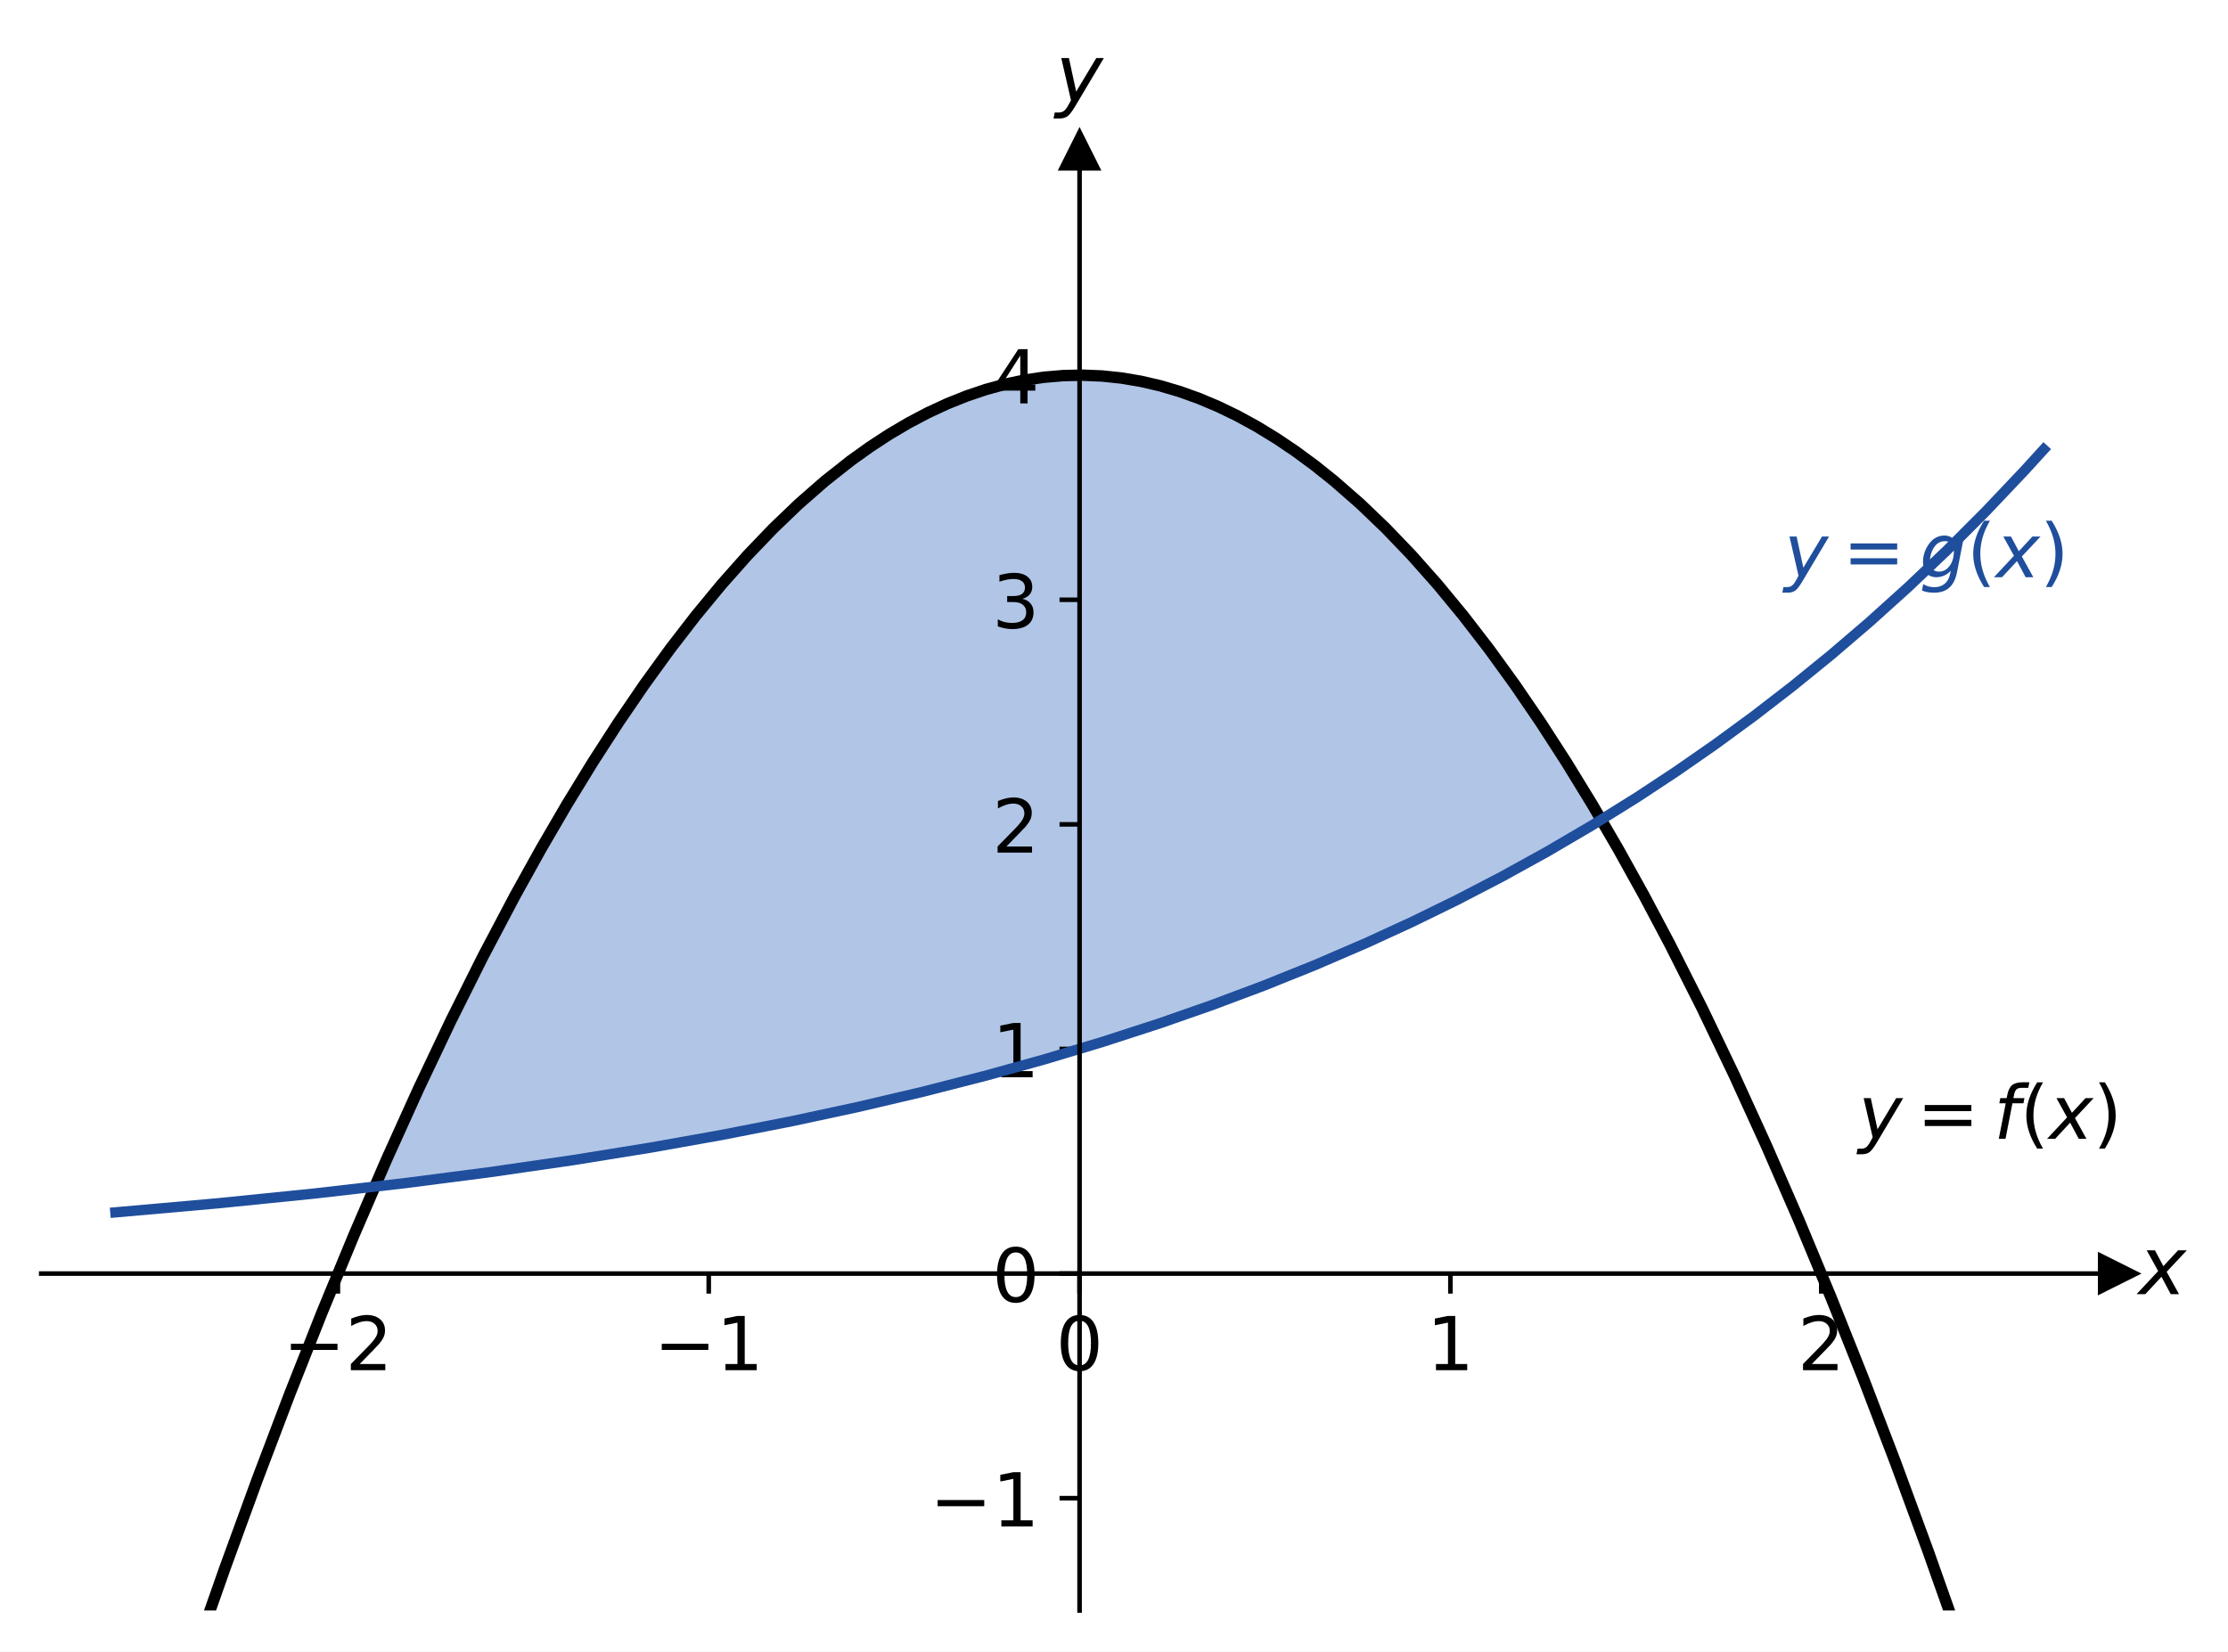
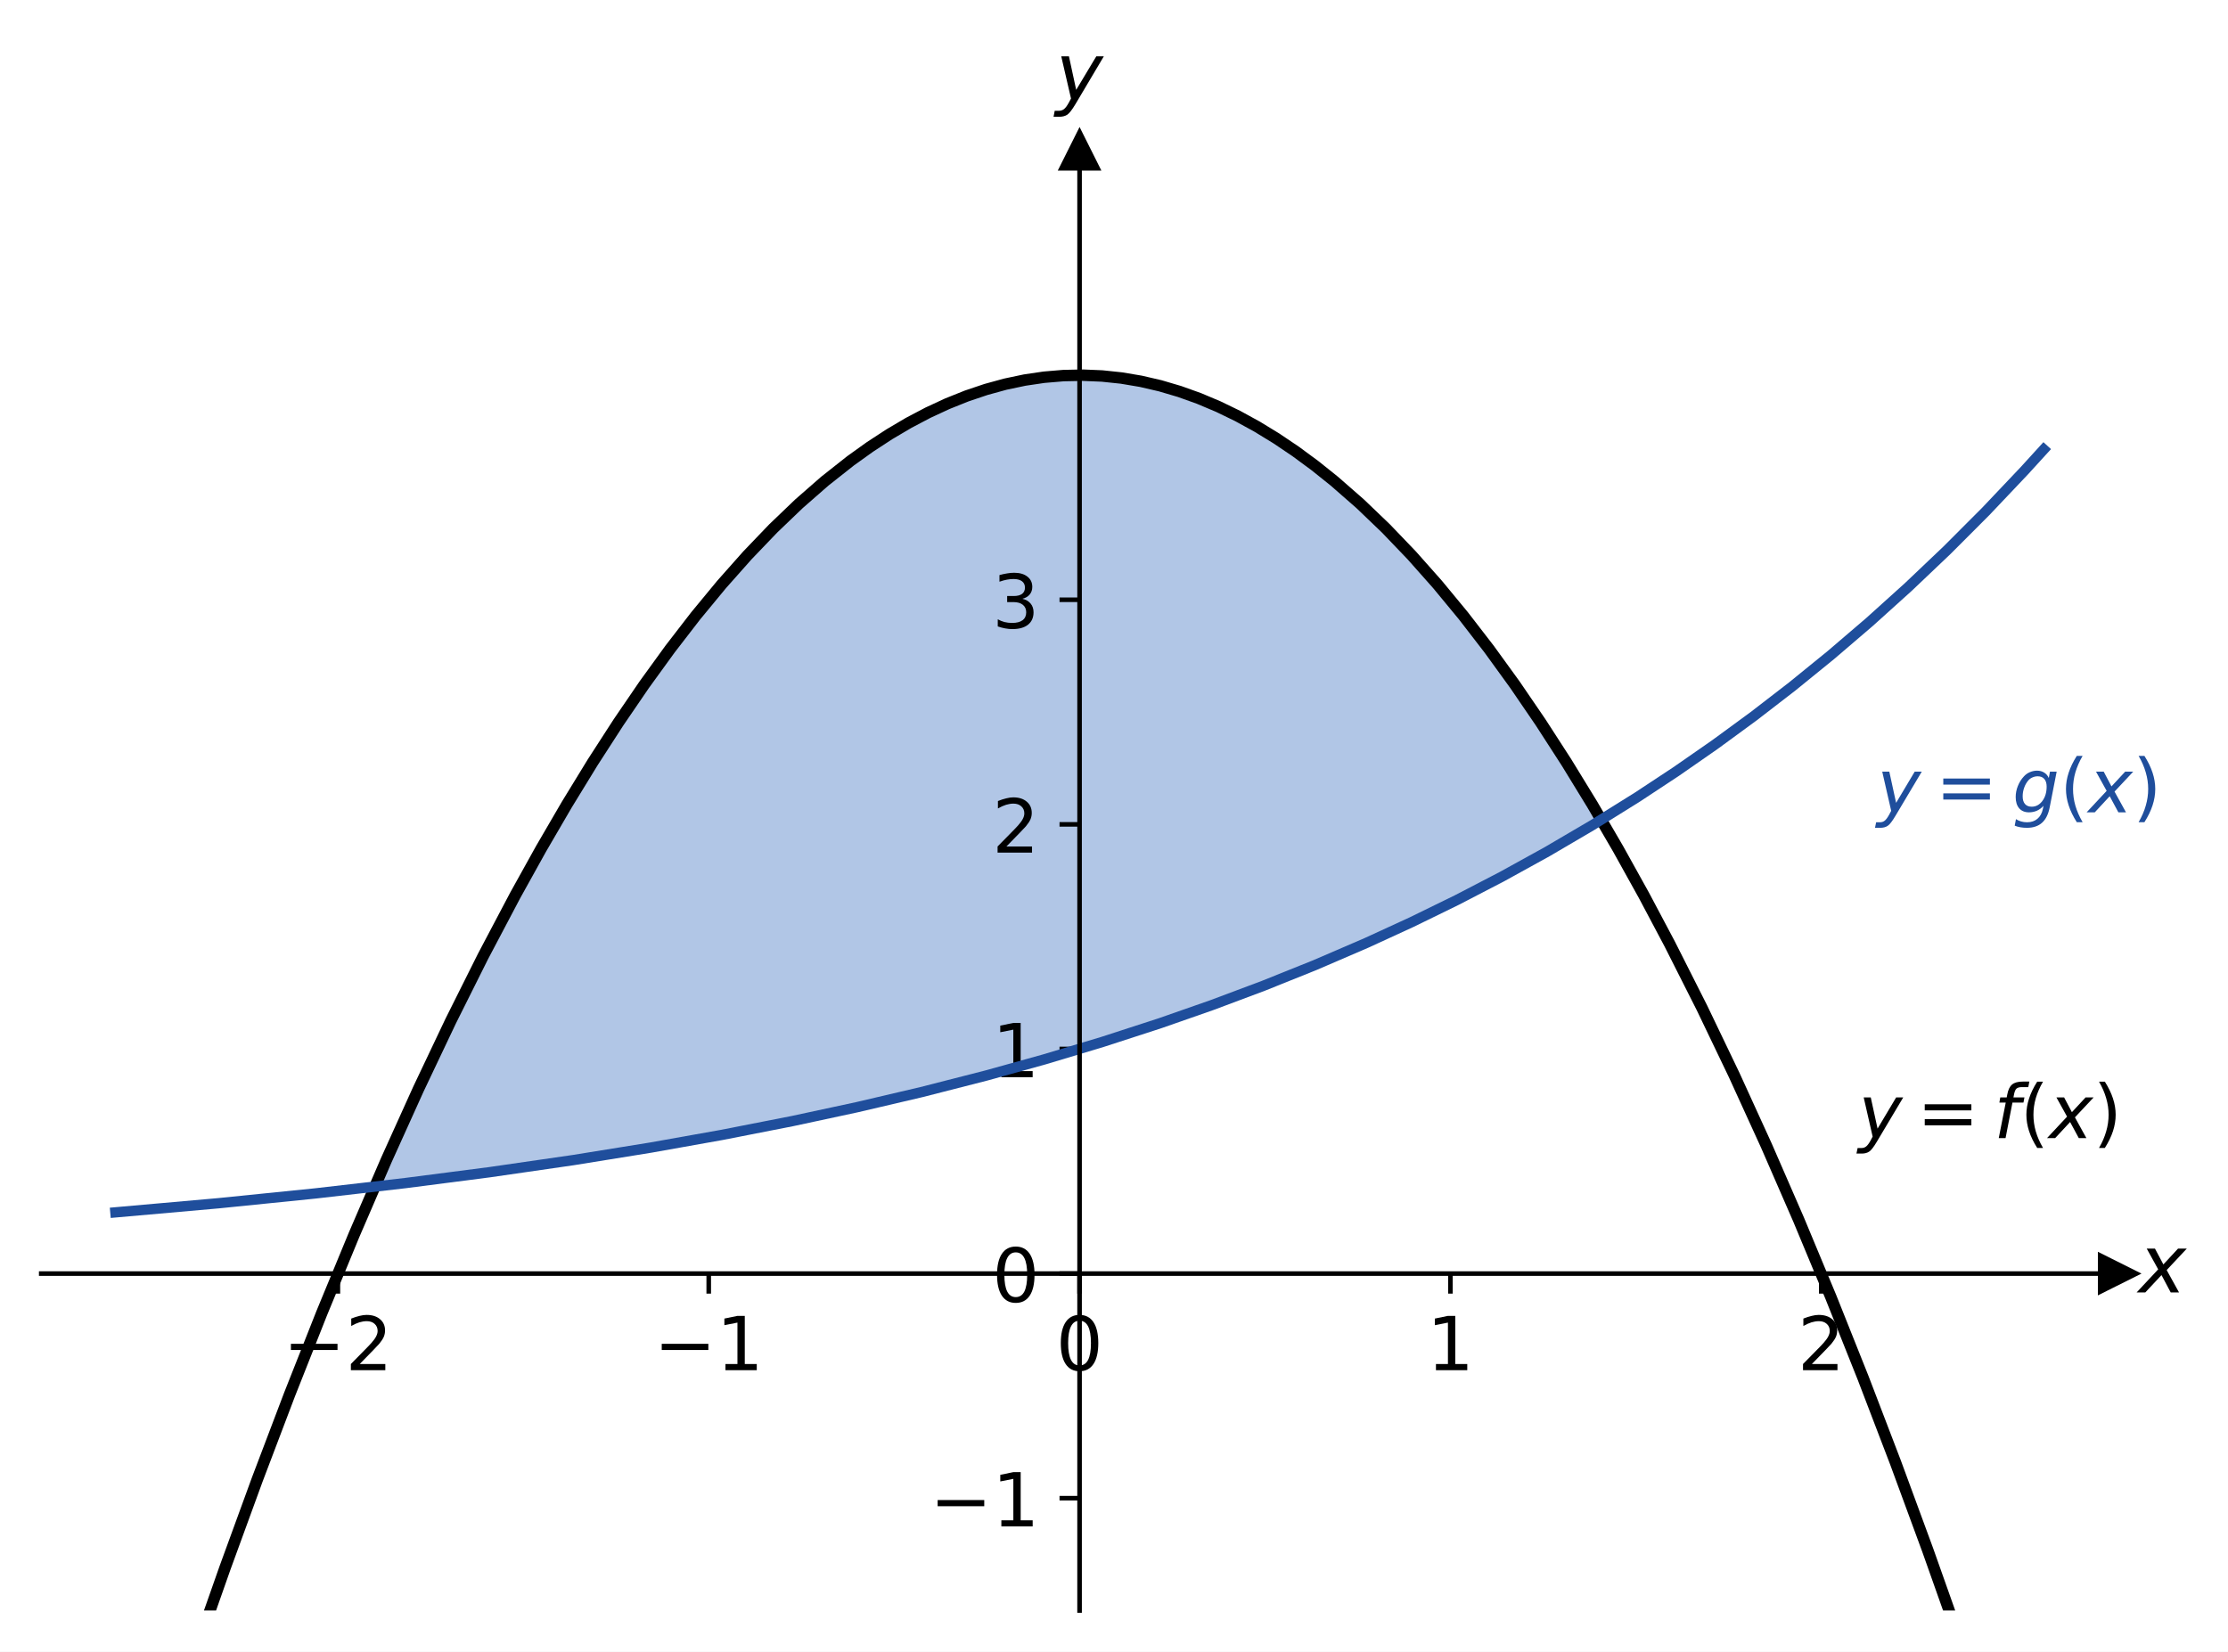
<svg xmlns="http://www.w3.org/2000/svg" xmlns:xlink="http://www.w3.org/1999/xlink" width="389.127pt" height="288.524pt" viewBox="0 0 389.127 288.524" version="1.1">
  <defs>
    <style type="text/css">*{stroke-linejoin: round; stroke-linecap: butt}</style>
  </defs>
  <g id="figure_1">
    <g id="patch_1">
      <path d="M 0 288.524  L 389.127 288.524  L 389.127 0  L 0 0  z " style="fill: #ffffff" />
    </g>
    <g id="axes_1">
      <g id="patch_2">
        <path d="M 7.2 281.324  L 369.9 281.324  L 369.9 26.3  L 7.2 26.3  z " style="fill: #ffffff" />
      </g>
      <g id="FillBetweenPolyCollection_1">
        <defs>
-           <path id="mb5c3cac51f" d="M 65.433 -81.218  L 65.433 -81.218  L 66.509 -81.345  L 67.586 -81.473  L 68.662 -81.601  L 69.739 -81.731  L 70.815 -81.862  L 71.892 -81.994  L 72.969 -82.127  L 74.045 -82.261  L 75.122 -82.396  L 76.198 -82.533  L 77.275 -82.67  L 78.351 -82.809  L 79.428 -82.949  L 80.505 -83.09  L 81.581 -83.232  L 82.658 -83.375  L 83.734 -83.52  L 84.811 -83.666  L 85.887 -83.813  L 86.964 -83.961  L 88.041 -84.111  L 89.117 -84.261  L 90.194 -84.413  L 91.27 -84.566  L 92.347 -84.721  L 93.423 -84.877  L 94.5 -85.034  L 95.577 -85.192  L 96.653 -85.352  L 97.73 -85.513  L 98.806 -85.676  L 99.883 -85.839  L 100.959 -86.004  L 102.036 -86.171  L 103.113 -86.339  L 104.189 -86.508  L 105.266 -86.679  L 106.342 -86.851  L 107.419 -87.025  L 108.495 -87.2  L 109.572 -87.376  L 110.649 -87.554  L 111.725 -87.734  L 112.802 -87.915  L 113.878 -88.097  L 114.955 -88.281  L 116.031 -88.466  L 117.108 -88.654  L 118.185 -88.842  L 119.261 -89.032  L 120.338 -89.224  L 121.414 -89.418  L 122.491 -89.613  L 123.568 -89.809  L 124.644 -90.007  L 125.721 -90.207  L 126.797 -90.409  L 127.874 -90.612  L 128.95 -90.817  L 130.027 -91.024  L 131.104 -91.232  L 132.18 -91.442  L 133.257 -91.654  L 134.333 -91.868  L 135.41 -92.084  L 136.486 -92.301  L 137.563 -92.52  L 138.64 -92.741  L 139.716 -92.963  L 140.793 -93.188  L 141.869 -93.415  L 142.946 -93.643  L 144.022 -93.873  L 145.099 -94.105  L 146.176 -94.339  L 147.252 -94.576  L 148.329 -94.814  L 149.405 -95.054  L 150.482 -95.296  L 151.558 -95.54  L 152.635 -95.786  L 153.712 -96.034  L 154.788 -96.284  L 155.865 -96.537  L 156.941 -96.791  L 158.018 -97.047  L 159.094 -97.306  L 160.171 -97.567  L 161.248 -97.83  L 162.324 -98.095  L 163.401 -98.363  L 164.477 -98.632  L 165.554 -98.904  L 166.63 -99.178  L 167.707 -99.455  L 168.784 -99.734  L 169.86 -100.015  L 170.937 -100.298  L 172.013 -100.584  L 173.09 -100.872  L 174.166 -101.163  L 175.243 -101.456  L 176.32 -101.751  L 177.396 -102.049  L 178.473 -102.35  L 179.549 -102.653  L 180.626 -102.958  L 181.702 -103.266  L 182.779 -103.577  L 183.856 -103.89  L 184.932 -104.206  L 186.009 -104.524  L 187.085 -104.845  L 188.162 -105.169  L 189.238 -105.495  L 190.315 -105.824  L 191.392 -106.156  L 192.468 -106.491  L 193.545 -106.829  L 194.621 -107.169  L 195.698 -107.512  L 196.774 -107.858  L 197.851 -108.207  L 198.928 -108.559  L 200.004 -108.913  L 201.081 -109.271  L 202.157 -109.632  L 203.234 -109.996  L 204.31 -110.362  L 205.387 -110.732  L 206.464 -111.105  L 207.54 -111.481  L 208.617 -111.86  L 209.693 -112.242  L 210.77 -112.628  L 211.846 -113.017  L 212.923 -113.409  L 214 -113.804  L 215.076 -114.202  L 216.153 -114.604  L 217.229 -115.009  L 218.306 -115.418  L 219.382 -115.83  L 220.459 -116.245  L 221.536 -116.664  L 222.612 -117.087  L 223.689 -117.513  L 224.765 -117.942  L 225.842 -118.375  L 226.918 -118.812  L 227.995 -119.252  L 229.072 -119.696  L 230.148 -120.144  L 231.225 -120.595  L 232.301 -121.05  L 233.378 -121.509  L 234.454 -121.972  L 235.531 -122.439  L 236.608 -122.91  L 237.684 -123.384  L 238.761 -123.863  L 239.837 -124.345  L 240.914 -124.832  L 241.99 -125.322  L 243.067 -125.817  L 244.144 -126.315  L 245.22 -126.818  L 246.297 -127.326  L 247.373 -127.837  L 248.45 -128.353  L 249.527 -128.873  L 250.603 -129.397  L 251.68 -129.925  L 252.756 -130.459  L 253.833 -130.996  L 254.909 -131.538  L 255.986 -132.085  L 257.063 -132.636  L 258.139 -133.191  L 259.216 -133.752  L 260.292 -134.317  L 261.369 -134.886  L 262.445 -135.461  L 263.522 -136.04  L 264.599 -136.624  L 265.675 -137.213  L 266.752 -137.807  L 267.828 -138.406  L 268.905 -139.01  L 269.981 -139.619  L 271.058 -140.233  L 272.135 -140.852  L 273.211 -141.476  L 274.288 -142.105  L 275.364 -142.74  L 276.441 -143.38  L 277.517 -144.025  L 278.594 -144.676  L 279.671 -145.332  L 279.671 -145.332  L 279.671 -145.332  L 278.594 -147.157  L 277.517 -148.959  L 276.441 -150.74  L 275.364 -152.499  L 274.288 -154.236  L 273.211 -155.952  L 272.135 -157.646  L 271.058 -159.319  L 269.981 -160.969  L 268.905 -162.599  L 267.828 -164.206  L 266.752 -165.792  L 265.675 -167.356  L 264.599 -168.898  L 263.522 -170.419  L 262.445 -171.918  L 261.369 -173.395  L 260.292 -174.85  L 259.216 -176.284  L 258.139 -177.697  L 257.063 -179.087  L 255.986 -180.456  L 254.909 -181.803  L 253.833 -183.129  L 252.756 -184.433  L 251.68 -185.715  L 250.603 -186.975  L 249.527 -188.214  L 248.45 -189.431  L 247.373 -190.627  L 246.297 -191.8  L 245.22 -192.952  L 244.144 -194.083  L 243.067 -195.192  L 241.99 -196.279  L 240.914 -197.344  L 239.837 -198.388  L 238.761 -199.41  L 237.684 -200.41  L 236.608 -201.389  L 235.531 -202.346  L 234.454 -203.281  L 233.378 -204.194  L 232.301 -205.086  L 231.225 -205.957  L 230.148 -206.805  L 229.072 -207.632  L 227.995 -208.437  L 226.918 -209.221  L 225.842 -209.983  L 224.765 -210.723  L 223.689 -211.441  L 222.612 -212.138  L 221.536 -212.813  L 220.459 -213.466  L 219.382 -214.098  L 218.306 -214.708  L 217.229 -215.297  L 216.153 -215.863  L 215.076 -216.408  L 214 -216.932  L 212.923 -217.433  L 211.846 -217.913  L 210.77 -218.372  L 209.693 -218.808  L 208.617 -219.223  L 207.54 -219.617  L 206.464 -219.988  L 205.387 -220.338  L 204.31 -220.666  L 203.234 -220.973  L 202.157 -221.258  L 201.081 -221.521  L 200.004 -221.762  L 198.928 -221.982  L 197.851 -222.18  L 196.774 -222.357  L 195.698 -222.512  L 194.621 -222.645  L 193.545 -222.756  L 192.468 -222.846  L 191.392 -222.914  L 190.315 -222.96  L 189.238 -222.985  L 188.162 -222.988  L 187.085 -222.969  L 186.009 -222.929  L 184.932 -222.867  L 183.856 -222.783  L 182.779 -222.678  L 181.702 -222.551  L 180.626 -222.402  L 179.549 -222.232  L 178.473 -222.04  L 177.396 -221.826  L 176.32 -221.59  L 175.243 -221.333  L 174.166 -221.055  L 173.09 -220.754  L 172.013 -220.432  L 170.937 -220.088  L 169.86 -219.722  L 168.784 -219.335  L 167.707 -218.926  L 166.63 -218.496  L 165.554 -218.043  L 164.477 -217.57  L 163.401 -217.074  L 162.324 -216.557  L 161.248 -216.018  L 160.171 -215.457  L 159.094 -214.875  L 158.018 -214.271  L 156.941 -213.645  L 155.865 -212.998  L 154.788 -212.328  L 153.712 -211.638  L 152.635 -210.925  L 151.558 -210.191  L 150.482 -209.435  L 149.405 -208.658  L 148.329 -207.859  L 147.252 -207.038  L 146.176 -206.195  L 145.099 -205.331  L 144.022 -204.445  L 142.946 -203.538  L 141.869 -202.609  L 140.793 -201.658  L 139.716 -200.685  L 138.64 -199.691  L 137.563 -198.675  L 136.486 -197.637  L 135.41 -196.578  L 134.333 -195.497  L 133.257 -194.394  L 132.18 -193.27  L 131.104 -192.124  L 130.027 -190.956  L 128.95 -189.767  L 127.874 -188.556  L 126.797 -187.323  L 125.721 -186.069  L 124.644 -184.792  L 123.568 -183.495  L 122.491 -182.175  L 121.414 -180.834  L 120.338 -179.471  L 119.261 -178.087  L 118.185 -176.68  L 117.108 -175.253  L 116.031 -173.803  L 114.955 -172.332  L 113.878 -170.839  L 112.802 -169.324  L 111.725 -167.788  L 110.649 -166.23  L 109.572 -164.65  L 108.495 -163.049  L 107.419 -161.426  L 106.342 -159.781  L 105.266 -158.115  L 104.189 -156.427  L 103.113 -154.717  L 102.036 -152.986  L 100.959 -151.233  L 99.883 -149.458  L 98.806 -147.662  L 97.73 -145.843  L 96.653 -144.004  L 95.577 -142.142  L 94.5 -140.259  L 93.423 -138.354  L 92.347 -136.428  L 91.27 -134.479  L 90.194 -132.51  L 89.117 -130.518  L 88.041 -128.505  L 86.964 -126.47  L 85.887 -124.413  L 84.811 -122.335  L 83.734 -120.235  L 82.658 -118.113  L 81.581 -115.97  L 80.505 -113.805  L 79.428 -111.618  L 78.351 -109.41  L 77.275 -107.18  L 76.198 -104.928  L 75.122 -102.655  L 74.045 -100.36  L 72.969 -98.043  L 71.892 -95.704  L 70.815 -93.344  L 69.739 -90.963  L 68.662 -88.559  L 67.586 -86.134  L 66.509 -83.687  L 65.433 -81.218  z " style="stroke: #9db8e0; stroke-opacity: 0.8" />
+           <path id="mc28c063ae7" d="M 65.433 -81.218  L 65.433 -81.218  L 66.509 -81.345  L 67.586 -81.473  L 68.662 -81.601  L 69.739 -81.731  L 70.815 -81.862  L 71.892 -81.994  L 72.969 -82.127  L 74.045 -82.261  L 75.122 -82.396  L 76.198 -82.533  L 77.275 -82.67  L 78.351 -82.809  L 79.428 -82.949  L 80.505 -83.09  L 81.581 -83.232  L 82.658 -83.375  L 83.734 -83.52  L 84.811 -83.666  L 85.887 -83.813  L 86.964 -83.961  L 88.041 -84.111  L 89.117 -84.261  L 90.194 -84.413  L 91.27 -84.566  L 92.347 -84.721  L 93.423 -84.877  L 94.5 -85.034  L 95.577 -85.192  L 96.653 -85.352  L 97.73 -85.513  L 98.806 -85.676  L 99.883 -85.839  L 100.959 -86.004  L 102.036 -86.171  L 103.113 -86.339  L 104.189 -86.508  L 105.266 -86.679  L 106.342 -86.851  L 107.419 -87.025  L 108.495 -87.2  L 109.572 -87.376  L 110.649 -87.554  L 111.725 -87.734  L 112.802 -87.915  L 113.878 -88.097  L 114.955 -88.281  L 116.031 -88.466  L 117.108 -88.654  L 118.185 -88.842  L 119.261 -89.032  L 120.338 -89.224  L 121.414 -89.418  L 122.491 -89.613  L 123.568 -89.809  L 124.644 -90.007  L 125.721 -90.207  L 126.797 -90.409  L 127.874 -90.612  L 128.95 -90.817  L 130.027 -91.024  L 131.104 -91.232  L 132.18 -91.442  L 133.257 -91.654  L 134.333 -91.868  L 135.41 -92.084  L 136.486 -92.301  L 137.563 -92.52  L 138.64 -92.741  L 139.716 -92.963  L 140.793 -93.188  L 141.869 -93.415  L 142.946 -93.643  L 144.022 -93.873  L 145.099 -94.105  L 146.176 -94.339  L 147.252 -94.576  L 148.329 -94.814  L 149.405 -95.054  L 150.482 -95.296  L 151.558 -95.54  L 152.635 -95.786  L 153.712 -96.034  L 154.788 -96.284  L 155.865 -96.537  L 156.941 -96.791  L 158.018 -97.047  L 159.094 -97.306  L 160.171 -97.567  L 161.248 -97.83  L 162.324 -98.095  L 163.401 -98.363  L 164.477 -98.632  L 165.554 -98.904  L 166.63 -99.178  L 167.707 -99.455  L 168.784 -99.734  L 169.86 -100.015  L 170.937 -100.298  L 172.013 -100.584  L 173.09 -100.872  L 174.166 -101.163  L 175.243 -101.456  L 176.32 -101.751  L 177.396 -102.049  L 178.473 -102.35  L 179.549 -102.653  L 180.626 -102.958  L 181.702 -103.266  L 182.779 -103.577  L 183.856 -103.89  L 184.932 -104.206  L 186.009 -104.524  L 187.085 -104.845  L 188.162 -105.169  L 189.238 -105.495  L 190.315 -105.824  L 191.392 -106.156  L 192.468 -106.491  L 193.545 -106.829  L 194.621 -107.169  L 195.698 -107.512  L 196.774 -107.858  L 197.851 -108.207  L 198.928 -108.559  L 200.004 -108.913  L 201.081 -109.271  L 202.157 -109.632  L 203.234 -109.996  L 204.31 -110.362  L 205.387 -110.732  L 206.464 -111.105  L 207.54 -111.481  L 208.617 -111.86  L 209.693 -112.242  L 210.77 -112.628  L 211.846 -113.017  L 212.923 -113.409  L 214 -113.804  L 215.076 -114.202  L 216.153 -114.604  L 217.229 -115.009  L 218.306 -115.418  L 219.382 -115.83  L 220.459 -116.245  L 221.536 -116.664  L 222.612 -117.087  L 223.689 -117.513  L 224.765 -117.942  L 225.842 -118.375  L 226.918 -118.812  L 227.995 -119.252  L 229.072 -119.696  L 230.148 -120.144  L 231.225 -120.595  L 232.301 -121.05  L 233.378 -121.509  L 234.454 -121.972  L 235.531 -122.439  L 236.608 -122.91  L 237.684 -123.384  L 238.761 -123.863  L 239.837 -124.345  L 240.914 -124.832  L 241.99 -125.322  L 243.067 -125.817  L 244.144 -126.315  L 245.22 -126.818  L 246.297 -127.326  L 247.373 -127.837  L 248.45 -128.353  L 249.527 -128.873  L 250.603 -129.397  L 251.68 -129.925  L 252.756 -130.459  L 253.833 -130.996  L 254.909 -131.538  L 255.986 -132.085  L 257.063 -132.636  L 258.139 -133.191  L 259.216 -133.752  L 260.292 -134.317  L 261.369 -134.886  L 262.445 -135.461  L 263.522 -136.04  L 264.599 -136.624  L 265.675 -137.213  L 266.752 -137.807  L 267.828 -138.406  L 268.905 -139.01  L 269.981 -139.619  L 271.058 -140.233  L 272.135 -140.852  L 273.211 -141.476  L 274.288 -142.105  L 275.364 -142.74  L 276.441 -143.38  L 277.517 -144.025  L 278.594 -144.676  L 279.671 -145.332  L 279.671 -145.332  L 279.671 -145.332  L 278.594 -147.157  L 277.517 -148.959  L 276.441 -150.74  L 275.364 -152.499  L 274.288 -154.236  L 273.211 -155.952  L 272.135 -157.646  L 271.058 -159.319  L 269.981 -160.969  L 268.905 -162.599  L 267.828 -164.206  L 266.752 -165.792  L 265.675 -167.356  L 264.599 -168.898  L 263.522 -170.419  L 262.445 -171.918  L 261.369 -173.395  L 260.292 -174.85  L 259.216 -176.284  L 258.139 -177.697  L 257.063 -179.087  L 255.986 -180.456  L 254.909 -181.803  L 253.833 -183.129  L 252.756 -184.433  L 251.68 -185.715  L 250.603 -186.975  L 249.527 -188.214  L 248.45 -189.431  L 247.373 -190.627  L 246.297 -191.8  L 245.22 -192.952  L 244.144 -194.083  L 243.067 -195.192  L 241.99 -196.279  L 240.914 -197.344  L 239.837 -198.388  L 238.761 -199.41  L 237.684 -200.41  L 236.608 -201.389  L 235.531 -202.346  L 234.454 -203.281  L 233.378 -204.194  L 232.301 -205.086  L 231.225 -205.957  L 230.148 -206.805  L 229.072 -207.632  L 227.995 -208.437  L 226.918 -209.221  L 225.842 -209.983  L 224.765 -210.723  L 223.689 -211.441  L 222.612 -212.138  L 221.536 -212.813  L 220.459 -213.466  L 219.382 -214.098  L 218.306 -214.708  L 217.229 -215.297  L 216.153 -215.863  L 215.076 -216.408  L 214 -216.932  L 212.923 -217.433  L 211.846 -217.913  L 210.77 -218.372  L 209.693 -218.808  L 208.617 -219.223  L 207.54 -219.617  L 206.464 -219.988  L 205.387 -220.338  L 204.31 -220.666  L 203.234 -220.973  L 202.157 -221.258  L 201.081 -221.521  L 200.004 -221.762  L 198.928 -221.982  L 197.851 -222.18  L 196.774 -222.357  L 195.698 -222.512  L 194.621 -222.645  L 193.545 -222.756  L 192.468 -222.846  L 191.392 -222.914  L 190.315 -222.96  L 189.238 -222.985  L 188.162 -222.988  L 187.085 -222.969  L 186.009 -222.929  L 184.932 -222.867  L 183.856 -222.783  L 182.779 -222.678  L 181.702 -222.551  L 180.626 -222.402  L 179.549 -222.232  L 178.473 -222.04  L 177.396 -221.826  L 176.32 -221.59  L 175.243 -221.333  L 174.166 -221.055  L 173.09 -220.754  L 172.013 -220.432  L 170.937 -220.088  L 169.86 -219.722  L 168.784 -219.335  L 167.707 -218.926  L 166.63 -218.496  L 165.554 -218.043  L 164.477 -217.57  L 163.401 -217.074  L 162.324 -216.557  L 161.248 -216.018  L 160.171 -215.457  L 159.094 -214.875  L 158.018 -214.271  L 156.941 -213.645  L 155.865 -212.998  L 154.788 -212.328  L 153.712 -211.638  L 152.635 -210.925  L 151.558 -210.191  L 150.482 -209.435  L 149.405 -208.658  L 148.329 -207.859  L 147.252 -207.038  L 146.176 -206.195  L 145.099 -205.331  L 144.022 -204.445  L 142.946 -203.538  L 141.869 -202.609  L 140.793 -201.658  L 139.716 -200.685  L 138.64 -199.691  L 137.563 -198.675  L 136.486 -197.637  L 135.41 -196.578  L 134.333 -195.497  L 133.257 -194.394  L 132.18 -193.27  L 131.104 -192.124  L 130.027 -190.956  L 128.95 -189.767  L 127.874 -188.556  L 126.797 -187.323  L 125.721 -186.069  L 124.644 -184.792  L 123.568 -183.495  L 122.491 -182.175  L 121.414 -180.834  L 120.338 -179.471  L 119.261 -178.087  L 118.185 -176.68  L 117.108 -175.253  L 116.031 -173.803  L 114.955 -172.332  L 113.878 -170.839  L 112.802 -169.324  L 111.725 -167.788  L 110.649 -166.23  L 109.572 -164.65  L 108.495 -163.049  L 107.419 -161.426  L 106.342 -159.781  L 105.266 -158.115  L 104.189 -156.427  L 103.113 -154.717  L 102.036 -152.986  L 100.959 -151.233  L 99.883 -149.458  L 98.806 -147.662  L 97.73 -145.843  L 96.653 -144.004  L 95.577 -142.142  L 94.5 -140.259  L 93.423 -138.354  L 92.347 -136.428  L 91.27 -134.479  L 90.194 -132.51  L 89.117 -130.518  L 88.041 -128.505  L 86.964 -126.47  L 85.887 -124.413  L 84.811 -122.335  L 83.734 -120.235  L 82.658 -118.113  L 81.581 -115.97  L 80.505 -113.805  L 79.428 -111.618  L 78.351 -109.41  L 77.275 -107.18  L 76.198 -104.928  L 75.122 -102.655  L 74.045 -100.36  L 72.969 -98.043  L 71.892 -95.704  L 70.815 -93.344  L 69.739 -90.963  L 68.662 -88.559  L 67.586 -86.134  L 66.509 -83.687  L 65.433 -81.218  z " style="stroke: #9db8e0; stroke-opacity: 0.8" />
        </defs>
-         <g clip-path="url(#p8b49345fb7)">
-           <use xlink:href="#mb5c3cac51f" x="0" y="288.524" style="fill: #9db8e0; fill-opacity: 0.8; stroke: #9db8e0; stroke-opacity: 0.8" />
+         <g clip-path="url(#p904e514376)">
+           <use xlink:href="#mc28c063ae7" x="0" y="288.524" style="fill: #9db8e0; fill-opacity: 0.8; stroke: #9db8e0; stroke-opacity: 0.8" />
        </g>
      </g>
      <g id="matplotlib.axis_1">
        <g id="xtick_1">
          <g id="line2d_1">
            <defs>
-               <path id="me48d099704" d="M 0 0  L 0 3.5  " style="stroke: #000000; stroke-width: 0.8" />
+               <path id="m06aba973da" d="M 0 0  L 0 3.5  " style="stroke: #000000; stroke-width: 0.8" />
            </defs>
            <g>
-               <use xlink:href="#me48d099704" x="59.014" y="222.473" style="stroke: #000000; stroke-width: 0.8" />
+               <use xlink:href="#m06aba973da" x="59.014" y="222.473" style="stroke: #000000; stroke-width: 0.8" />
            </g>
          </g>
          <g id="text_1">
-             <g transform="translate(49.43186 239.3497) scale(0.13 -0.13)">
-               <defs>
-                 <path id="DejaVuSans-c9c" d="M 678 2272  L 4684 2272  L 4684 1741  L 678 1741  L 678 2272  z " transform="scale(0.015625)" />
-                 <path id="DejaVuSans-15" d="M 1228 531  L 3431 531  L 3431 0  L 469 0  L 469 531  Q 828 903 1448 1529  Q 2069 2156 2228 2338  Q 2531 2678 2651 2914  Q 2772 3150 2772 3378  Q 2772 3750 2511 3984  Q 2250 4219 1831 4219  Q 1534 4219 1204 4116  Q 875 4013 500 3803  L 500 4441  Q 881 4594 1212 4672  Q 1544 4750 1819 4750  Q 2544 4750 2975 4387  Q 3406 4025 3406 3419  Q 3406 3131 3298 2873  Q 3191 2616 2906 2266  Q 2828 2175 2409 1742  Q 1991 1309 1228 531  z " transform="scale(0.015625)" />
-               </defs>
-               <use xlink:href="#DejaVuSans-c9c" />
-               <use xlink:href="#DejaVuSans-15" transform="translate(83.79688 0)" />
-             </g>
+             <text style="font-size: 13px; font-family: 'DejaVu Sans'; text-anchor: middle" x="59.014" y="239.35" transform="rotate(-0 59.01429 239.3497)">−2</text>
          </g>
        </g>
        <g id="xtick_2">
          <g id="line2d_2">
            <g>
-               <use xlink:href="#me48d099704" x="123.782" y="222.473" style="stroke: #000000; stroke-width: 0.8" />
+               <use xlink:href="#m06aba973da" x="123.782" y="222.473" style="stroke: #000000; stroke-width: 0.8" />
            </g>
          </g>
          <g id="text_2">
-             <g transform="translate(114.1997 239.3497) scale(0.13 -0.13)">
-               <defs>
-                 <path id="DejaVuSans-14" d="M 794 531  L 1825 531  L 1825 4091  L 703 3866  L 703 4441  L 1819 4666  L 2450 4666  L 2450 531  L 3481 531  L 3481 0  L 794 0  L 794 531  z " transform="scale(0.015625)" />
-               </defs>
-               <use xlink:href="#DejaVuSans-c9c" />
-               <use xlink:href="#DejaVuSans-14" transform="translate(83.79688 0)" />
-             </g>
+             <text style="font-size: 13px; font-family: 'DejaVu Sans'; text-anchor: middle" x="123.782" y="239.35" transform="rotate(-0 123.7821 239.3497)">−1</text>
          </g>
        </g>
        <g id="xtick_3">
          <g id="line2d_3">
            <g>
-               <use xlink:href="#me48d099704" x="188.55" y="222.473" style="stroke: #000000; stroke-width: 0.8" />
+               <use xlink:href="#m06aba973da" x="188.55" y="222.473" style="stroke: #000000; stroke-width: 0.8" />
            </g>
          </g>
          <g id="text_3">
-             <g transform="translate(184.4144 239.3497) scale(0.13 -0.13)">
-               <defs>
-                 <path id="DejaVuSans-13" d="M 2034 4250  Q 1547 4250 1301 3770  Q 1056 3291 1056 2328  Q 1056 1369 1301 889  Q 1547 409 2034 409  Q 2525 409 2770 889  Q 3016 1369 3016 2328  Q 3016 3291 2770 3770  Q 2525 4250 2034 4250  z M 2034 4750  Q 2819 4750 3233 4129  Q 3647 3509 3647 2328  Q 3647 1150 3233 529  Q 2819 -91 2034 -91  Q 1250 -91 836 529  Q 422 1150 422 2328  Q 422 3509 836 4129  Q 1250 4750 2034 4750  z " transform="scale(0.015625)" />
-               </defs>
-               <use xlink:href="#DejaVuSans-13" />
-             </g>
+             <text style="font-size: 13px; font-family: 'DejaVu Sans'; text-anchor: middle" x="188.55" y="239.35" transform="rotate(-0 188.55 239.3497)">0</text>
          </g>
        </g>
        <g id="xtick_4">
          <g id="line2d_4">
            <g>
-               <use xlink:href="#me48d099704" x="253.318" y="222.473" style="stroke: #000000; stroke-width: 0.8" />
+               <use xlink:href="#m06aba973da" x="253.318" y="222.473" style="stroke: #000000; stroke-width: 0.8" />
            </g>
          </g>
          <g id="text_4">
-             <g transform="translate(249.1822 239.3497) scale(0.13 -0.13)">
-               <use xlink:href="#DejaVuSans-14" />
-             </g>
+             <text style="font-size: 13px; font-family: 'DejaVu Sans'; text-anchor: middle" x="253.318" y="239.35" transform="rotate(-0 253.3179 239.3497)">1</text>
          </g>
        </g>
        <g id="xtick_5">
          <g id="line2d_5">
            <g>
-               <use xlink:href="#me48d099704" x="318.086" y="222.473" style="stroke: #000000; stroke-width: 0.8" />
+               <use xlink:href="#m06aba973da" x="318.086" y="222.473" style="stroke: #000000; stroke-width: 0.8" />
            </g>
          </g>
          <g id="text_5">
-             <g transform="translate(313.9501 239.3497) scale(0.13 -0.13)">
-               <use xlink:href="#DejaVuSans-15" />
-             </g>
+             <text style="font-size: 13px; font-family: 'DejaVu Sans'; text-anchor: middle" x="318.086" y="239.35" transform="rotate(-0 318.0857 239.3497)">2</text>
          </g>
        </g>
      </g>
      <g id="matplotlib.axis_2">
        <g id="ytick_1">
          <g id="line2d_6">
            <defs>
-               <path id="md77811e2a9" d="M 0 0  L -3.5 0  " style="stroke: #000000; stroke-width: 0.8" />
+               <path id="m6008660f6b" d="M 0 0  L -3.5 0  " style="stroke: #000000; stroke-width: 0.8" />
            </defs>
            <g>
-               <use xlink:href="#md77811e2a9" x="188.55" y="261.707" style="stroke: #000000; stroke-width: 0.8" />
+               <use xlink:href="#m6008660f6b" x="188.55" y="261.707" style="stroke: #000000; stroke-width: 0.8" />
            </g>
          </g>
          <g id="text_6">
-             <g transform="translate(162.3852 266.6457) scale(0.13 -0.13)">
-               <use xlink:href="#DejaVuSans-c9c" />
-               <use xlink:href="#DejaVuSans-14" transform="translate(83.79688 0)" />
-             </g>
+             <text style="font-size: 13px; font-family: 'DejaVu Sans'; text-anchor: end" x="181.55" y="266.646" transform="rotate(-0 181.55 266.6457)">−1</text>
          </g>
        </g>
        <g id="ytick_2">
          <g id="line2d_7">
            <g>
-               <use xlink:href="#md77811e2a9" x="188.55" y="222.473" style="stroke: #000000; stroke-width: 0.8" />
+               <use xlink:href="#m6008660f6b" x="188.55" y="222.473" style="stroke: #000000; stroke-width: 0.8" />
            </g>
          </g>
          <g id="text_7">
-             <g transform="translate(173.2788 227.4113) scale(0.13 -0.13)">
-               <use xlink:href="#DejaVuSans-13" />
-             </g>
+             <text style="font-size: 13px; font-family: 'DejaVu Sans'; text-anchor: end" x="181.55" y="227.411" transform="rotate(-0 181.55 227.4113)">0</text>
          </g>
        </g>
        <g id="ytick_3">
          <g id="line2d_8">
            <g>
-               <use xlink:href="#md77811e2a9" x="188.55" y="183.238" style="stroke: #000000; stroke-width: 0.8" />
+               <use xlink:href="#m6008660f6b" x="188.55" y="183.238" style="stroke: #000000; stroke-width: 0.8" />
            </g>
          </g>
          <g id="text_8">
-             <g transform="translate(173.2788 188.1768) scale(0.13 -0.13)">
-               <use xlink:href="#DejaVuSans-14" />
-             </g>
+             <text style="font-size: 13px; font-family: 'DejaVu Sans'; text-anchor: end" x="181.55" y="188.177" transform="rotate(-0 181.55 188.1768)">1</text>
          </g>
        </g>
        <g id="ytick_4">
          <g id="line2d_9">
            <g>
-               <use xlink:href="#md77811e2a9" x="188.55" y="144.004" style="stroke: #000000; stroke-width: 0.8" />
+               <use xlink:href="#m6008660f6b" x="188.55" y="144.004" style="stroke: #000000; stroke-width: 0.8" />
            </g>
          </g>
          <g id="text_9">
-             <g transform="translate(173.2788 148.9423) scale(0.13 -0.13)">
-               <use xlink:href="#DejaVuSans-15" />
-             </g>
+             <text style="font-size: 13px; font-family: 'DejaVu Sans'; text-anchor: end" x="181.55" y="148.942" transform="rotate(-0 181.55 148.9423)">2</text>
          </g>
        </g>
        <g id="ytick_5">
          <g id="line2d_10">
            <g>
-               <use xlink:href="#md77811e2a9" x="188.55" y="104.769" style="stroke: #000000; stroke-width: 0.8" />
+               <use xlink:href="#m6008660f6b" x="188.55" y="104.769" style="stroke: #000000; stroke-width: 0.8" />
            </g>
          </g>
          <g id="text_10">
-             <g transform="translate(173.2788 109.7079) scale(0.13 -0.13)">
-               <defs>
-                 <path id="DejaVuSans-16" d="M 2597 2516  Q 3050 2419 3304 2112  Q 3559 1806 3559 1356  Q 3559 666 3084 287  Q 2609 -91 1734 -91  Q 1441 -91 1130 -33  Q 819 25 488 141  L 488 750  Q 750 597 1062 519  Q 1375 441 1716 441  Q 2309 441 2620 675  Q 2931 909 2931 1356  Q 2931 1769 2642 2001  Q 2353 2234 1838 2234  L 1294 2234  L 1294 2753  L 1863 2753  Q 2328 2753 2575 2939  Q 2822 3125 2822 3475  Q 2822 3834 2567 4026  Q 2313 4219 1838 4219  Q 1578 4219 1281 4162  Q 984 4106 628 3988  L 628 4550  Q 988 4650 1302 4700  Q 1616 4750 1894 4750  Q 2613 4750 3031 4423  Q 3450 4097 3450 3541  Q 3450 3153 3228 2886  Q 3006 2619 2597 2516  z " transform="scale(0.015625)" />
-               </defs>
-               <use xlink:href="#DejaVuSans-16" />
-             </g>
-           </g>
-         </g>
-         <g id="ytick_6">
-           <g id="line2d_11">
-             <g>
-               <use xlink:href="#md77811e2a9" x="188.55" y="65.535" style="stroke: #000000; stroke-width: 0.8" />
-             </g>
-           </g>
-           <g id="text_11">
-             <g transform="translate(173.2788 70.47342) scale(0.13 -0.13)">
-               <defs>
-                 <path id="DejaVuSans-17" d="M 2419 4116  L 825 1625  L 2419 1625  L 2419 4116  z M 2253 4666  L 3047 4666  L 3047 1625  L 3713 1625  L 3713 1100  L 3047 1100  L 3047 0  L 2419 0  L 2419 1100  L 313 1100  L 313 1709  L 2253 4666  z " transform="scale(0.015625)" />
-               </defs>
-               <use xlink:href="#DejaVuSans-17" />
-             </g>
-           </g>
+             <text style="font-size: 13px; font-family: 'DejaVu Sans'; text-anchor: end" x="181.55" y="109.708" transform="rotate(-0 181.55 109.7079)">3</text>
+           </g>
+         </g>
+       </g>
+       <g id="line2d_11">
+         <defs>
+           <path id="m705aab71a7" d="M 3 0  L -3 -3  L -3 3  z " style="stroke: #000000; stroke-linejoin: miter" />
+         </defs>
+         <g>
+           <use xlink:href="#m705aab71a7" x="369.9" y="222.473" style="stroke: #000000; stroke-linejoin: miter" />
        </g>
      </g>
      <g id="line2d_12">
        <defs>
-           <path id="m1edfcff596" d="M 3 0  L -3 -3  L -3 3  z " style="stroke: #000000; stroke-linejoin: miter" />
+           <path id="m95f60e1d70" d="M 0 -3  L -3 3  L 3 3  z " style="stroke: #000000; stroke-linejoin: miter" />
        </defs>
        <g>
-           <use xlink:href="#m1edfcff596" x="369.9" y="222.473" style="stroke: #000000; stroke-linejoin: miter" />
+           <use xlink:href="#m95f60e1d70" x="188.55" y="26.3" style="stroke: #000000; stroke-linejoin: miter" />
        </g>
      </g>
      <g id="line2d_13">
-         <defs>
-           <path id="m3cecb85130" d="M 0 -3  L -3 3  L 3 3  z " style="stroke: #000000; stroke-linejoin: miter" />
-         </defs>
-         <g>
-           <use xlink:href="#m3cecb85130" x="188.55" y="26.3" style="stroke: #000000; stroke-linejoin: miter" />
-         </g>
+         <path d="M 33.797 289.524  L 39.302 273.871  L 44.934 258.444  L 50.566 243.61  L 56.198 229.37  L 61.83 215.724  L 67.462 202.67  L 73.094 190.21  L 78.726 178.343  L 84.358 167.07  L 89.99 156.39  L 94.496 148.273  L 99.001 140.536  L 103.507 133.178  L 108.013 126.201  L 112.518 119.603  L 117.024 113.385  L 121.529 107.546  L 126.035 102.088  L 130.541 97.009  L 135.046 92.309  L 139.552 87.99  L 144.057 84.05  L 148.563 80.49  L 151.942 78.069  L 155.321 75.862  L 158.7 73.868  L 162.08 72.088  L 165.459 70.522  L 168.838 69.169  L 172.217 68.03  L 175.596 67.104  L 178.976 66.392  L 182.355 65.894  L 185.734 65.609  L 189.113 65.538  L 192.492 65.68  L 195.872 66.036  L 199.251 66.606  L 202.63 67.389  L 206.009 68.386  L 209.388 69.596  L 212.768 71.02  L 216.147 72.658  L 219.526 74.509  L 222.905 76.574  L 226.284 78.852  L 229.664 81.344  L 233.043 84.05  L 237.548 87.99  L 242.054 92.309  L 246.559 97.009  L 251.065 102.088  L 255.571 107.546  L 260.076 113.385  L 264.582 119.603  L 269.087 126.201  L 273.593 133.178  L 278.099 140.536  L 282.604 148.273  L 287.11 156.39  L 291.615 164.886  L 297.247 176.041  L 302.879 187.789  L 308.511 200.131  L 314.143 213.065  L 319.775 226.594  L 325.407 240.715  L 331.039 255.43  L 336.671 270.738  L 342.303 286.639  L 343.303 289.524  L 343.303 289.524  " clip-path="url(#p904e514376)" style="fill: none; stroke: #000000; stroke-width: 2; stroke-linecap: square" />
      </g>
      <g id="line2d_14">
-         <path d="M 33.797 289.524  L 39.302 273.871  L 44.934 258.444  L 50.566 243.61  L 56.198 229.37  L 61.83 215.724  L 67.462 202.67  L 73.094 190.21  L 78.726 178.343  L 84.358 167.07  L 89.99 156.39  L 94.496 148.273  L 99.001 140.536  L 103.507 133.178  L 108.013 126.201  L 112.518 119.603  L 117.024 113.385  L 121.529 107.546  L 126.035 102.088  L 130.541 97.009  L 135.046 92.309  L 139.552 87.99  L 144.057 84.05  L 148.563 80.49  L 151.942 78.069  L 155.321 75.862  L 158.7 73.868  L 162.08 72.088  L 165.459 70.522  L 168.838 69.169  L 172.217 68.03  L 175.596 67.104  L 178.976 66.392  L 182.355 65.894  L 185.734 65.609  L 189.113 65.538  L 192.492 65.68  L 195.872 66.036  L 199.251 66.606  L 202.63 67.389  L 206.009 68.386  L 209.388 69.596  L 212.768 71.02  L 216.147 72.658  L 219.526 74.509  L 222.905 76.574  L 226.284 78.852  L 229.664 81.344  L 233.043 84.05  L 237.548 87.99  L 242.054 92.309  L 246.559 97.009  L 251.065 102.088  L 255.571 107.546  L 260.076 113.385  L 264.582 119.603  L 269.087 126.201  L 273.593 133.178  L 278.099 140.536  L 282.604 148.273  L 287.11 156.39  L 291.615 164.886  L 297.247 176.041  L 302.879 187.789  L 308.511 200.131  L 314.143 213.065  L 319.775 226.594  L 325.407 240.715  L 331.039 255.43  L 336.671 270.738  L 342.303 286.639  L 343.303 289.524  L 343.303 289.524  " clip-path="url(#p8b49345fb7)" style="fill: none; stroke: #000000; stroke-width: 2; stroke-linecap: square" />
-       </g>
-       <g id="line2d_15">
-         <path d="M 20.154 211.78  L 38.176 210.184  L 55.072 208.472  L 70.841 206.659  L 85.485 204.767  L 100.128 202.648  L 113.645 200.467  L 126.035 198.258  L 138.425 195.828  L 149.689 193.407  L 160.953 190.767  L 172.217 187.886  L 182.355 185.071  L 192.492 182.026  L 202.63 178.733  L 211.641 175.582  L 220.652 172.204  L 229.664 168.583  L 238.675 164.7  L 246.559 161.075  L 254.444 157.221  L 262.329 153.126  L 270.214 148.774  L 278.099 144.148  L 285.983 139.233  L 292.742 134.774  L 299.5 130.077  L 306.259 125.129  L 313.017 119.915  L 319.775 114.422  L 326.534 108.635  L 333.292 102.538  L 340.05 96.115  L 346.809 89.347  L 353.567 82.217  L 356.946 78.51  L 356.946 78.51  " clip-path="url(#p8b49345fb7)" style="fill: none; stroke: #1f4e9c; stroke-width: 1.8; stroke-linecap: square" />
+         <path d="M 20.154 211.78  L 38.176 210.184  L 55.072 208.472  L 70.841 206.659  L 85.485 204.767  L 100.128 202.648  L 113.645 200.467  L 126.035 198.258  L 138.425 195.828  L 149.689 193.407  L 160.953 190.767  L 172.217 187.886  L 182.355 185.071  L 192.492 182.026  L 202.63 178.733  L 211.641 175.582  L 220.652 172.204  L 229.664 168.583  L 238.675 164.7  L 246.559 161.075  L 254.444 157.221  L 262.329 153.126  L 270.214 148.774  L 278.099 144.148  L 285.983 139.233  L 292.742 134.774  L 299.5 130.077  L 306.259 125.129  L 313.017 119.915  L 319.775 114.422  L 326.534 108.635  L 333.292 102.538  L 340.05 96.115  L 346.809 89.347  L 353.567 82.217  L 356.946 78.51  L 356.946 78.51  " clip-path="url(#p904e514376)" style="fill: none; stroke: #1f4e9c; stroke-width: 1.8; stroke-linecap: square" />
      </g>
      <g id="patch_3">
        <path d="M 188.55 281.324  L 188.55 26.3  " style="fill: none; stroke: #000000; stroke-width: 0.8; stroke-linejoin: miter; stroke-linecap: square" />
      </g>
      <g id="patch_4">
        <path d="M 7.2 222.473  L 369.9 222.473  " style="fill: none; stroke: #000000; stroke-width: 0.8; stroke-linejoin: miter; stroke-linecap: square" />
      </g>
+       <g id="text_11">
+         <g transform="translate(373.527 226.1095)">
+           <text>
+             <tspan x="0" y="-0.344" style="font-style: oblique; font-size: 14px; font-family: 'DejaVu Sans'">x</tspan>
+           </text>
+         </g>
+       </g>
      <g id="text_12">
-         <g transform="translate(373.527 226.1095) scale(0.14 -0.14)">
-           <defs>
-             <path id="DejaVuSans-Oblique-5b" d="M 3841 3500  L 2234 1784  L 3219 0  L 2559 0  L 1819 1388  L 531 0  L -166 0  L 1556 1844  L 641 3500  L 1300 3500  L 1972 2234  L 3144 3500  L 3841 3500  z " transform="scale(0.015625)" />
-           </defs>
-           <use xlink:href="#DejaVuSans-Oblique-5b" transform="translate(0 0.3125)" />
+         <g transform="translate(184.35 17.83672)">
+           <text>
+             <tspan x="0" y="-0.344" style="font-style: oblique; font-size: 14px; font-family: 'DejaVu Sans'">y</tspan>
+           </text>
        </g>
      </g>
      <g id="text_13">
-         <g transform="translate(184.35 17.83672) scale(0.14 -0.14)">
-           <defs>
-             <path id="DejaVuSans-Oblique-5c" d="M 1588 -325  Q 1188 -997 936 -1164  Q 684 -1331 294 -1331  L -159 -1331  L -63 -850  L 269 -850  Q 509 -850 678 -719  Q 847 -588 1056 -206  L 1234 128  L 459 3500  L 1069 3500  L 1650 819  L 3256 3500  L 3859 3500  L 1588 -325  z " transform="scale(0.015625)" />
-           </defs>
-           <use xlink:href="#DejaVuSans-Oblique-5c" transform="translate(0 0.3125)" />
+         <g transform="translate(324.5625 198.9321)">
+           <text>
+             <tspan x="0" y="-0.125" style="font-style: oblique; font-size: 13px; font-family: 'DejaVu Sans'">y</tspan>
+             <tspan x="23.651" y="-0.125" style="font-style: oblique; font-size: 13px; font-family: 'DejaVu Sans'">f</tspan>
+             <tspan x="33.3" y="-0.125" style="font-style: oblique; font-size: 13px; font-family: 'DejaVu Sans'">x</tspan>
+             <tspan x="10.226" y="-0.125" style="font-size: 13px; font-family: 'DejaVu Sans'">=</tspan>
+             <tspan x="28.228" y="-0.125" style="font-size: 13px; font-family: 'DejaVu Sans'">(</tspan>
+             <tspan x="40.993" y="-0.125" style="font-size: 13px; font-family: 'DejaVu Sans'">)</tspan>
+           </text>
        </g>
      </g>
      <g id="text_14">
-         <g transform="translate(324.5625 198.9321) scale(0.13 -0.13)">
-           <defs>
-             <path id="DejaVuSans-20" d="M 678 2906  L 4684 2906  L 4684 2381  L 678 2381  L 678 2906  z M 678 1631  L 4684 1631  L 4684 1100  L 678 1100  L 678 1631  z " transform="scale(0.015625)" />
-             <path id="DejaVuSans-Oblique-49" d="M 3059 4863  L 2969 4384  L 2419 4384  Q 2106 4384 1964 4261  Q 1822 4138 1753 3809  L 1691 3500  L 2638 3500  L 2553 3053  L 1606 3053  L 1013 0  L 434 0  L 1031 3053  L 481 3053  L 563 3500  L 1113 3500  L 1159 3744  Q 1278 4363 1576 4613  Q 1875 4863 2516 4863  L 3059 4863  z " transform="scale(0.015625)" />
-             <path id="DejaVuSans-b" d="M 1984 4856  Q 1566 4138 1362 3434  Q 1159 2731 1159 2009  Q 1159 1288 1364 580  Q 1569 -128 1984 -844  L 1484 -844  Q 1016 -109 783 600  Q 550 1309 550 2009  Q 550 2706 781 3412  Q 1013 4119 1484 4856  L 1984 4856  z " transform="scale(0.015625)" />
-             <path id="DejaVuSans-c" d="M 513 4856  L 1013 4856  Q 1481 4119 1714 3412  Q 1947 2706 1947 2009  Q 1947 1309 1714 600  Q 1481 -109 1013 -844  L 513 -844  Q 928 -128 1133 580  Q 1338 1288 1338 2009  Q 1338 2731 1133 3434  Q 928 4138 513 4856  z " transform="scale(0.015625)" />
-           </defs>
-           <use xlink:href="#DejaVuSans-Oblique-5c" transform="translate(0 0.015625)" />
-           <use xlink:href="#DejaVuSans-20" transform="translate(78.66211 0.015625)" />
-           <use xlink:href="#DejaVuSans-Oblique-49" transform="translate(181.9336 0.015625)" />
-           <use xlink:href="#DejaVuSans-b" transform="translate(217.1387 0.015625)" />
-           <use xlink:href="#DejaVuSans-Oblique-5b" transform="translate(256.1523 0.015625)" />
-           <use xlink:href="#DejaVuSans-c" transform="translate(315.332 0.015625)" />
-         </g>
-       </g>
-       <g id="text_15">
-         <g style="fill: #1f4e9c" transform="translate(311.6089 100.846) scale(0.13 -0.13)">
-           <defs>
-             <path id="DejaVuSans-Oblique-4a" d="M 3816 3500  L 3219 434  Q 3047 -456 2561 -893  Q 2075 -1331 1253 -1331  Q 950 -1331 690 -1286  Q 431 -1241 206 -1147  L 313 -588  Q 525 -725 762 -790  Q 1000 -856 1269 -856  Q 1816 -856 2167 -557  Q 2519 -259 2631 300  L 2681 563  Q 2441 288 2122 144  Q 1803 0 1434 0  Q 903 0 598 351  Q 294 703 294 1319  Q 294 1803 478 2267  Q 663 2731 997 3091  Q 1219 3328 1514 3456  Q 1809 3584 2131 3584  Q 2484 3584 2746 3420  Q 3009 3256 3138 2956  L 3238 3500  L 3816 3500  z M 2950 2216  Q 2950 2641 2750 2872  Q 2550 3103 2181 3103  Q 1953 3103 1747 3012  Q 1541 2922 1394 2759  Q 1156 2491 1023 2127  Q 891 1763 891 1375  Q 891 944 1092 712  Q 1294 481 1672 481  Q 2219 481 2584 976  Q 2950 1472 2950 2216  z " transform="scale(0.015625)" />
-           </defs>
-           <use xlink:href="#DejaVuSans-Oblique-5c" transform="translate(0 0.125)" />
-           <use xlink:href="#DejaVuSans-20" transform="translate(78.66211 0.125)" />
-           <use xlink:href="#DejaVuSans-Oblique-4a" transform="translate(181.9336 0.125)" />
-           <use xlink:href="#DejaVuSans-b" transform="translate(245.4102 0.125)" />
-           <use xlink:href="#DejaVuSans-Oblique-5b" transform="translate(284.4238 0.125)" />
-           <use xlink:href="#DejaVuSans-c" transform="translate(343.6035 0.125)" />
+         <g style="fill: #1f4e9c" transform="translate(327.8009 142.0421)">
+           <text>
+             <tspan x="0" y="-0.141" style="font-style: oblique; font-size: 13px; font-family: 'DejaVu Sans'; fill: #1f4e9c">y</tspan>
+             <tspan x="23.651" y="-0.141" style="font-style: oblique; font-size: 13px; font-family: 'DejaVu Sans'; fill: #1f4e9c">g</tspan>
+             <tspan x="36.975" y="-0.141" style="font-style: oblique; font-size: 13px; font-family: 'DejaVu Sans'; fill: #1f4e9c">x</tspan>
+             <tspan x="10.226" y="-0.141" style="font-size: 13px; font-family: 'DejaVu Sans'; fill: #1f4e9c">=</tspan>
+             <tspan x="31.903" y="-0.141" style="font-size: 13px; font-family: 'DejaVu Sans'; fill: #1f4e9c">(</tspan>
+             <tspan x="44.668" y="-0.141" style="font-size: 13px; font-family: 'DejaVu Sans'; fill: #1f4e9c">)</tspan>
+           </text>
        </g>
      </g>
    </g>
  </g>
  <defs>
-     <clipPath id="p8b49345fb7">
+     <clipPath id="p904e514376">
      <rect x="7.2" y="26.3" width="362.7" height="255.024" />
    </clipPath>
  </defs>
</svg>
